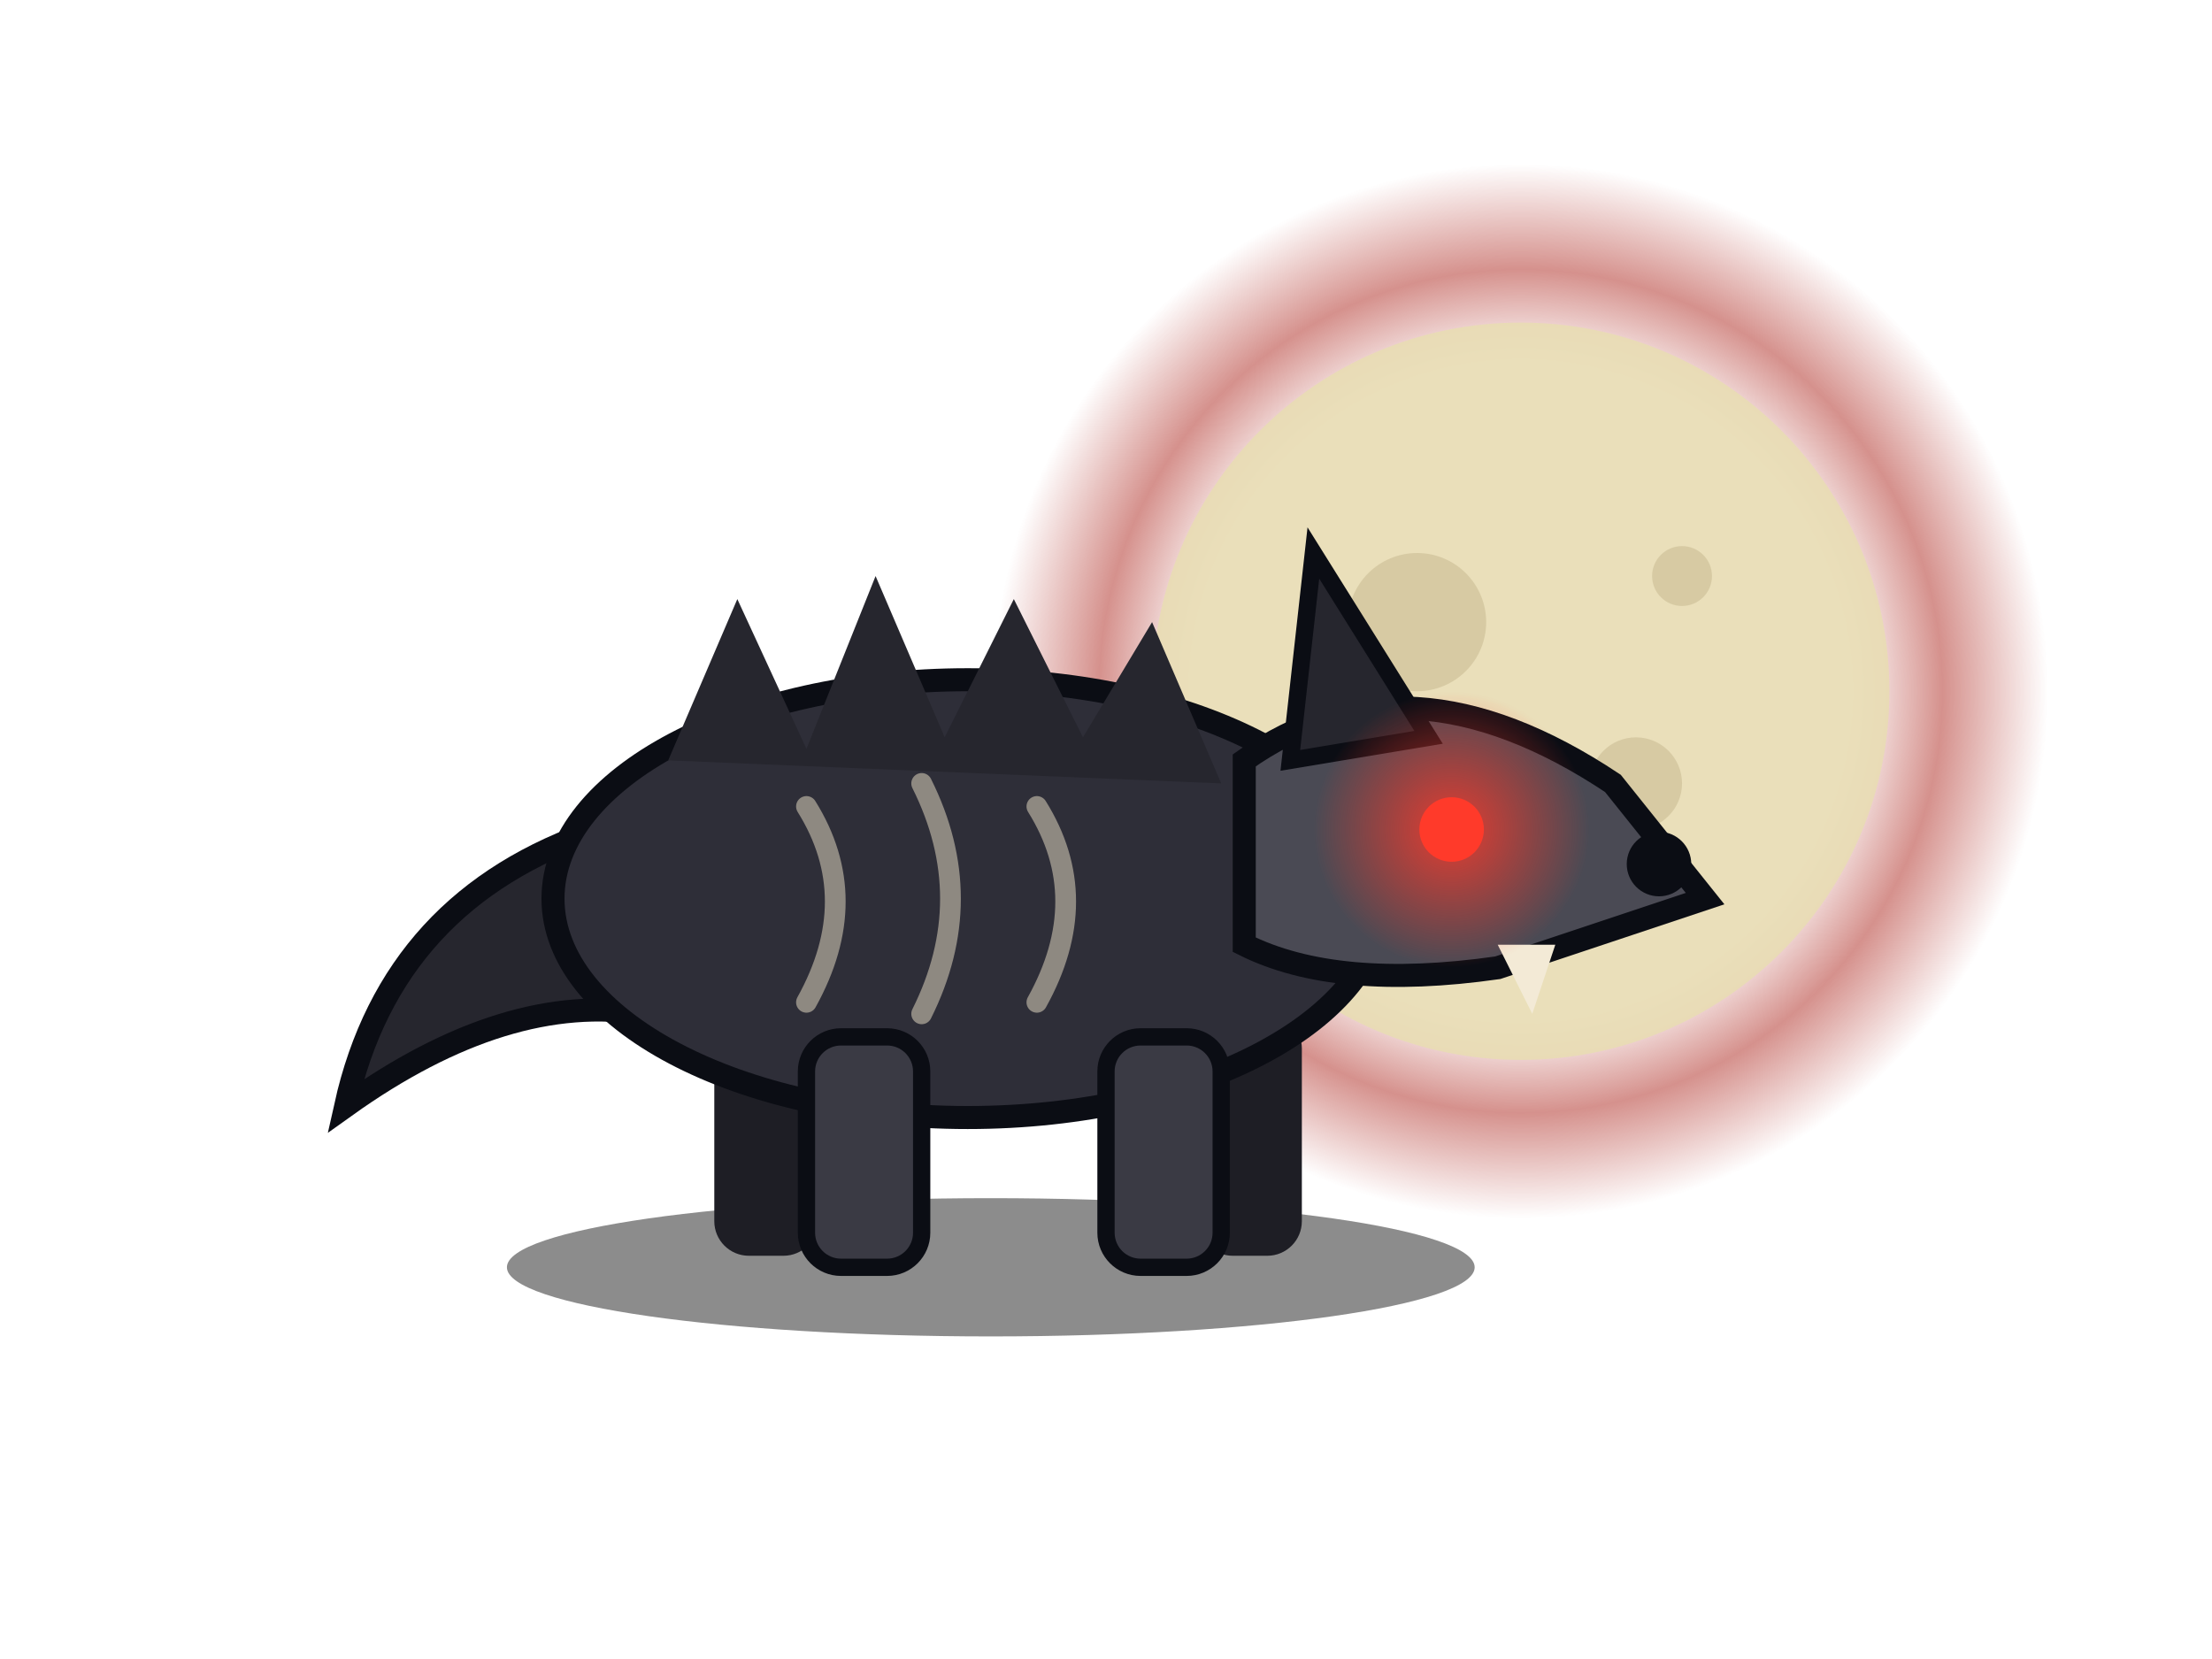
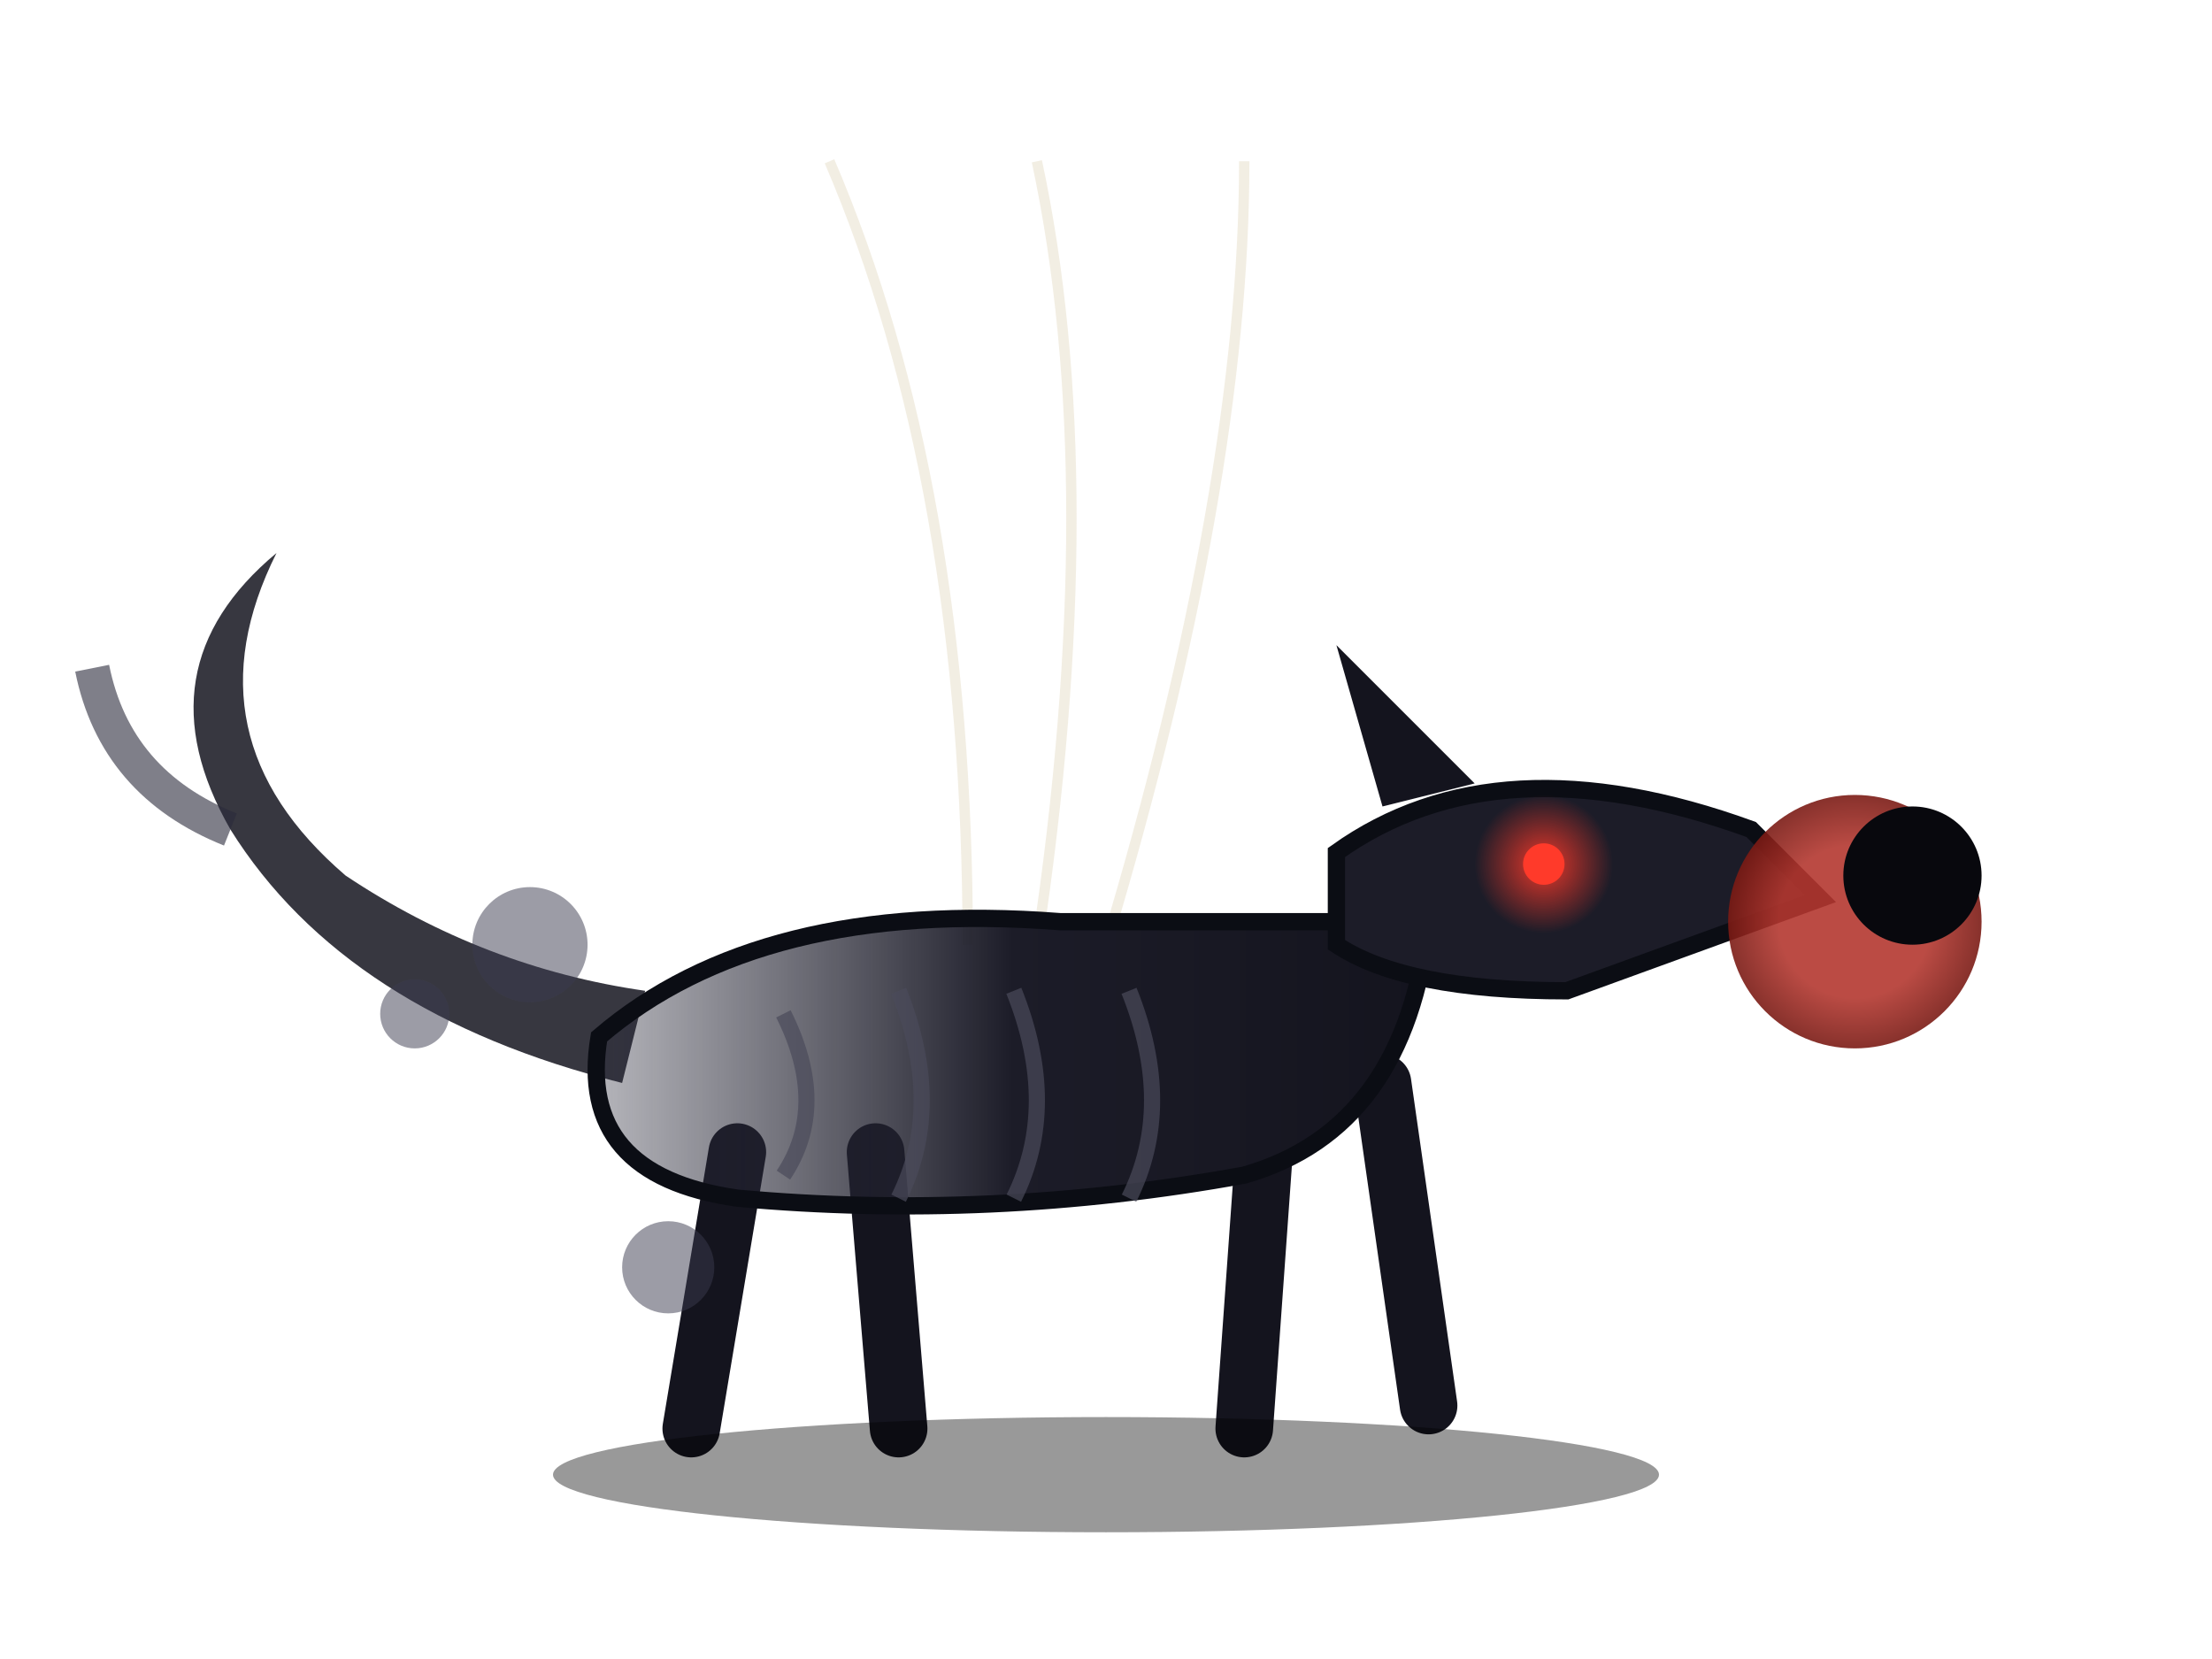
<svg xmlns="http://www.w3.org/2000/svg" width="384" height="288" viewBox="0 0 192 144">
  <defs>
-     <radialGradient id="e">
-       <stop offset="0" stop-color="#ff3a2a" stop-opacity="0.85" />
+     <linearGradient id="vb" x1="0" x2="1">
+       <stop offset="0" stop-color="#2a2a3a" stop-opacity="0.35" />
+       <stop offset="0.5" stop-color="#1c1c28" />
+       <stop offset="1" stop-color="#14141e" />
+     </linearGradient>
+     <radialGradient id="ve">
+       <stop offset="0" stop-color="#ff3a2a" stop-opacity="0.9" />
      <stop offset="1" stop-color="#ff3a2a" stop-opacity="0" />
    </radialGradient>
-     <radialGradient id="m">
-       <stop offset="0.62" stop-color="#b3372f" stop-opacity="0.0" />
-       <stop offset="0.8" stop-color="#b3372f" stop-opacity="0.55" />
-       <stop offset="1" stop-color="#b3372f" stop-opacity="0" />
+     <radialGradient id="vm">
+       <stop offset="0.6" stop-color="#b3372f" stop-opacity="0.9" />
+       <stop offset="1" stop-color="#7a1a14" stop-opacity="0.9" />
    </radialGradient>
  </defs>
-   <g transform="translate(24 26)">
-     <circle cx="108" cy="34" r="46" fill="url(#m)" />
-     <circle cx="108" cy="34" r="32" fill="#e8dcb4" opacity="0.92" />
-     <circle cx="99" cy="28" r="6" fill="#cfc29a" opacity="0.7" />
-     <circle cx="118" cy="42" r="4" fill="#cfc29a" opacity="0.7" />
-     <circle cx="122" cy="24" r="2.6" fill="#cfc29a" opacity="0.7" />
-     <ellipse cx="62" cy="84" rx="42" ry="6" fill="#000" opacity="0.45" />
-     <path d="M28 46 Q10 52 6 70 Q20 60 32 62Z" fill="#26262e" stroke="#0b0d14" stroke-width="2" />
-     <rect x="38" y="62" width="9" height="21" rx="3" fill="#1e1e25" />
-     <rect x="80" y="62" width="9" height="21" rx="3" fill="#1e1e25" />
-     <ellipse cx="60" cy="52" rx="36" ry="19" fill="#2e2e38" stroke="#0b0d14" stroke-width="2" />
-     <path d="M46 44 Q51 52 46 61 M56 42 Q61 52 56 62 M66 44 Q71 52 66 61" fill="none" stroke="#cfc6b3" stroke-width="1.8" stroke-linecap="round" opacity="0.6" />
-     <path d="M34 40 L40 26 L46 39 L52 24 L58 38 L64 26 L70 38 L76 28 L82 42Z" fill="#26262e" />
-     <rect x="46" y="64" width="10" height="20" rx="3" fill="#3a3a44" stroke="#0b0d14" stroke-width="1.5" />
-     <rect x="72" y="64" width="10" height="20" rx="3" fill="#3a3a44" stroke="#0b0d14" stroke-width="1.5" />
-     <g transform="rotate(0 86 52)">
-       <path d="M84 40 Q98 30 116 42 L124 52 L106 58 Q92 60 84 56Z" fill="#4a4a54" stroke="#0b0d14" stroke-width="2" />
-       <path d="M106 56 L109 62 L111 56Z" fill="#f3ead6" />
-       <path d="M88 40 L90 22 L100 38Z" fill="#26262e" stroke="#0b0d14" stroke-width="1.5" />
-       <circle cx="102" cy="46" r="12" fill="url(#e)" />
-       <circle cx="102" cy="46" r="2.8" fill="#ff3a2a" />
-       <circle cx="120" cy="49" r="2.8" fill="#0b0d14" />
+   <g transform="translate(6 18)">
+     <path d="M78 64 Q78 24 66 -4" stroke="#e8e0cc" stroke-width="0.9" opacity="0.55" fill="none" />
+     <path d="M84 64 Q90 24 84 -4" stroke="#e8e0cc" stroke-width="0.9" opacity="0.55" fill="none" />
+     <path d="M90 64 Q102 24 102 -4" stroke="#e8e0cc" stroke-width="0.9" opacity="0.55" fill="none" />
+     <path d="M58 82 L54 106 M70 82 L72 106 M104 78 L102 106 M114 76 L118 104" stroke="#14141e" stroke-width="5" stroke-linecap="round" />
+     <ellipse cx="90" cy="110" rx="48" ry="5" fill="#000" opacity="0.4" />
+     <path d="M48 76 Q24 70 14 54 Q6 40 18 30 Q10 46 24 58 Q36 66 50 68Z" fill="#14141e" opacity="0.85" />
+     <path d="M14 54 Q4 50 2 40" stroke="#2a2a3a" stroke-width="3" fill="none" opacity="0.6" />
+     <path d="M46 72 Q60 60 86 62 Q110 62 118 62 Q116 80 102 84 Q80 88 58 86 Q44 84 46 72Z" fill="url(#vb)" stroke="#0b0d14" stroke-width="1.5" />
+     <path d="M62 70 Q66 78 62 84 M72 68 Q76 78 72 86 M82 68 Q86 78 82 86 M92 68 Q96 78 92 86" stroke="#4a4a5a" stroke-width="1.4" fill="none" opacity="0.7" />
+     <g fill="#3a3a4e" opacity="0.5">
+       <circle cx="40" cy="64" r="5" />
+       <circle cx="30" cy="70" r="3" />
+       <circle cx="52" cy="92" r="4" />
    </g>
+     <path d="M110 56 Q124 46 146 54 L152 60 L130 68 Q116 68 110 64Z" fill="#1c1c28" stroke="#0b0d14" stroke-width="1.5" />
+     <circle cx="155" cy="62" r="11" fill="url(#vm)" />
+     <circle cx="160" cy="58" r="6" fill="#08080d" />
+     <circle cx="128" cy="57" r="6" fill="url(#ve)" />
+     <circle cx="128" cy="57" r="1.8" fill="#ff3a2a" />
+     <path d="M114 52 L110 38 L122 50Z" fill="#14141e" />
  </g>
</svg>
